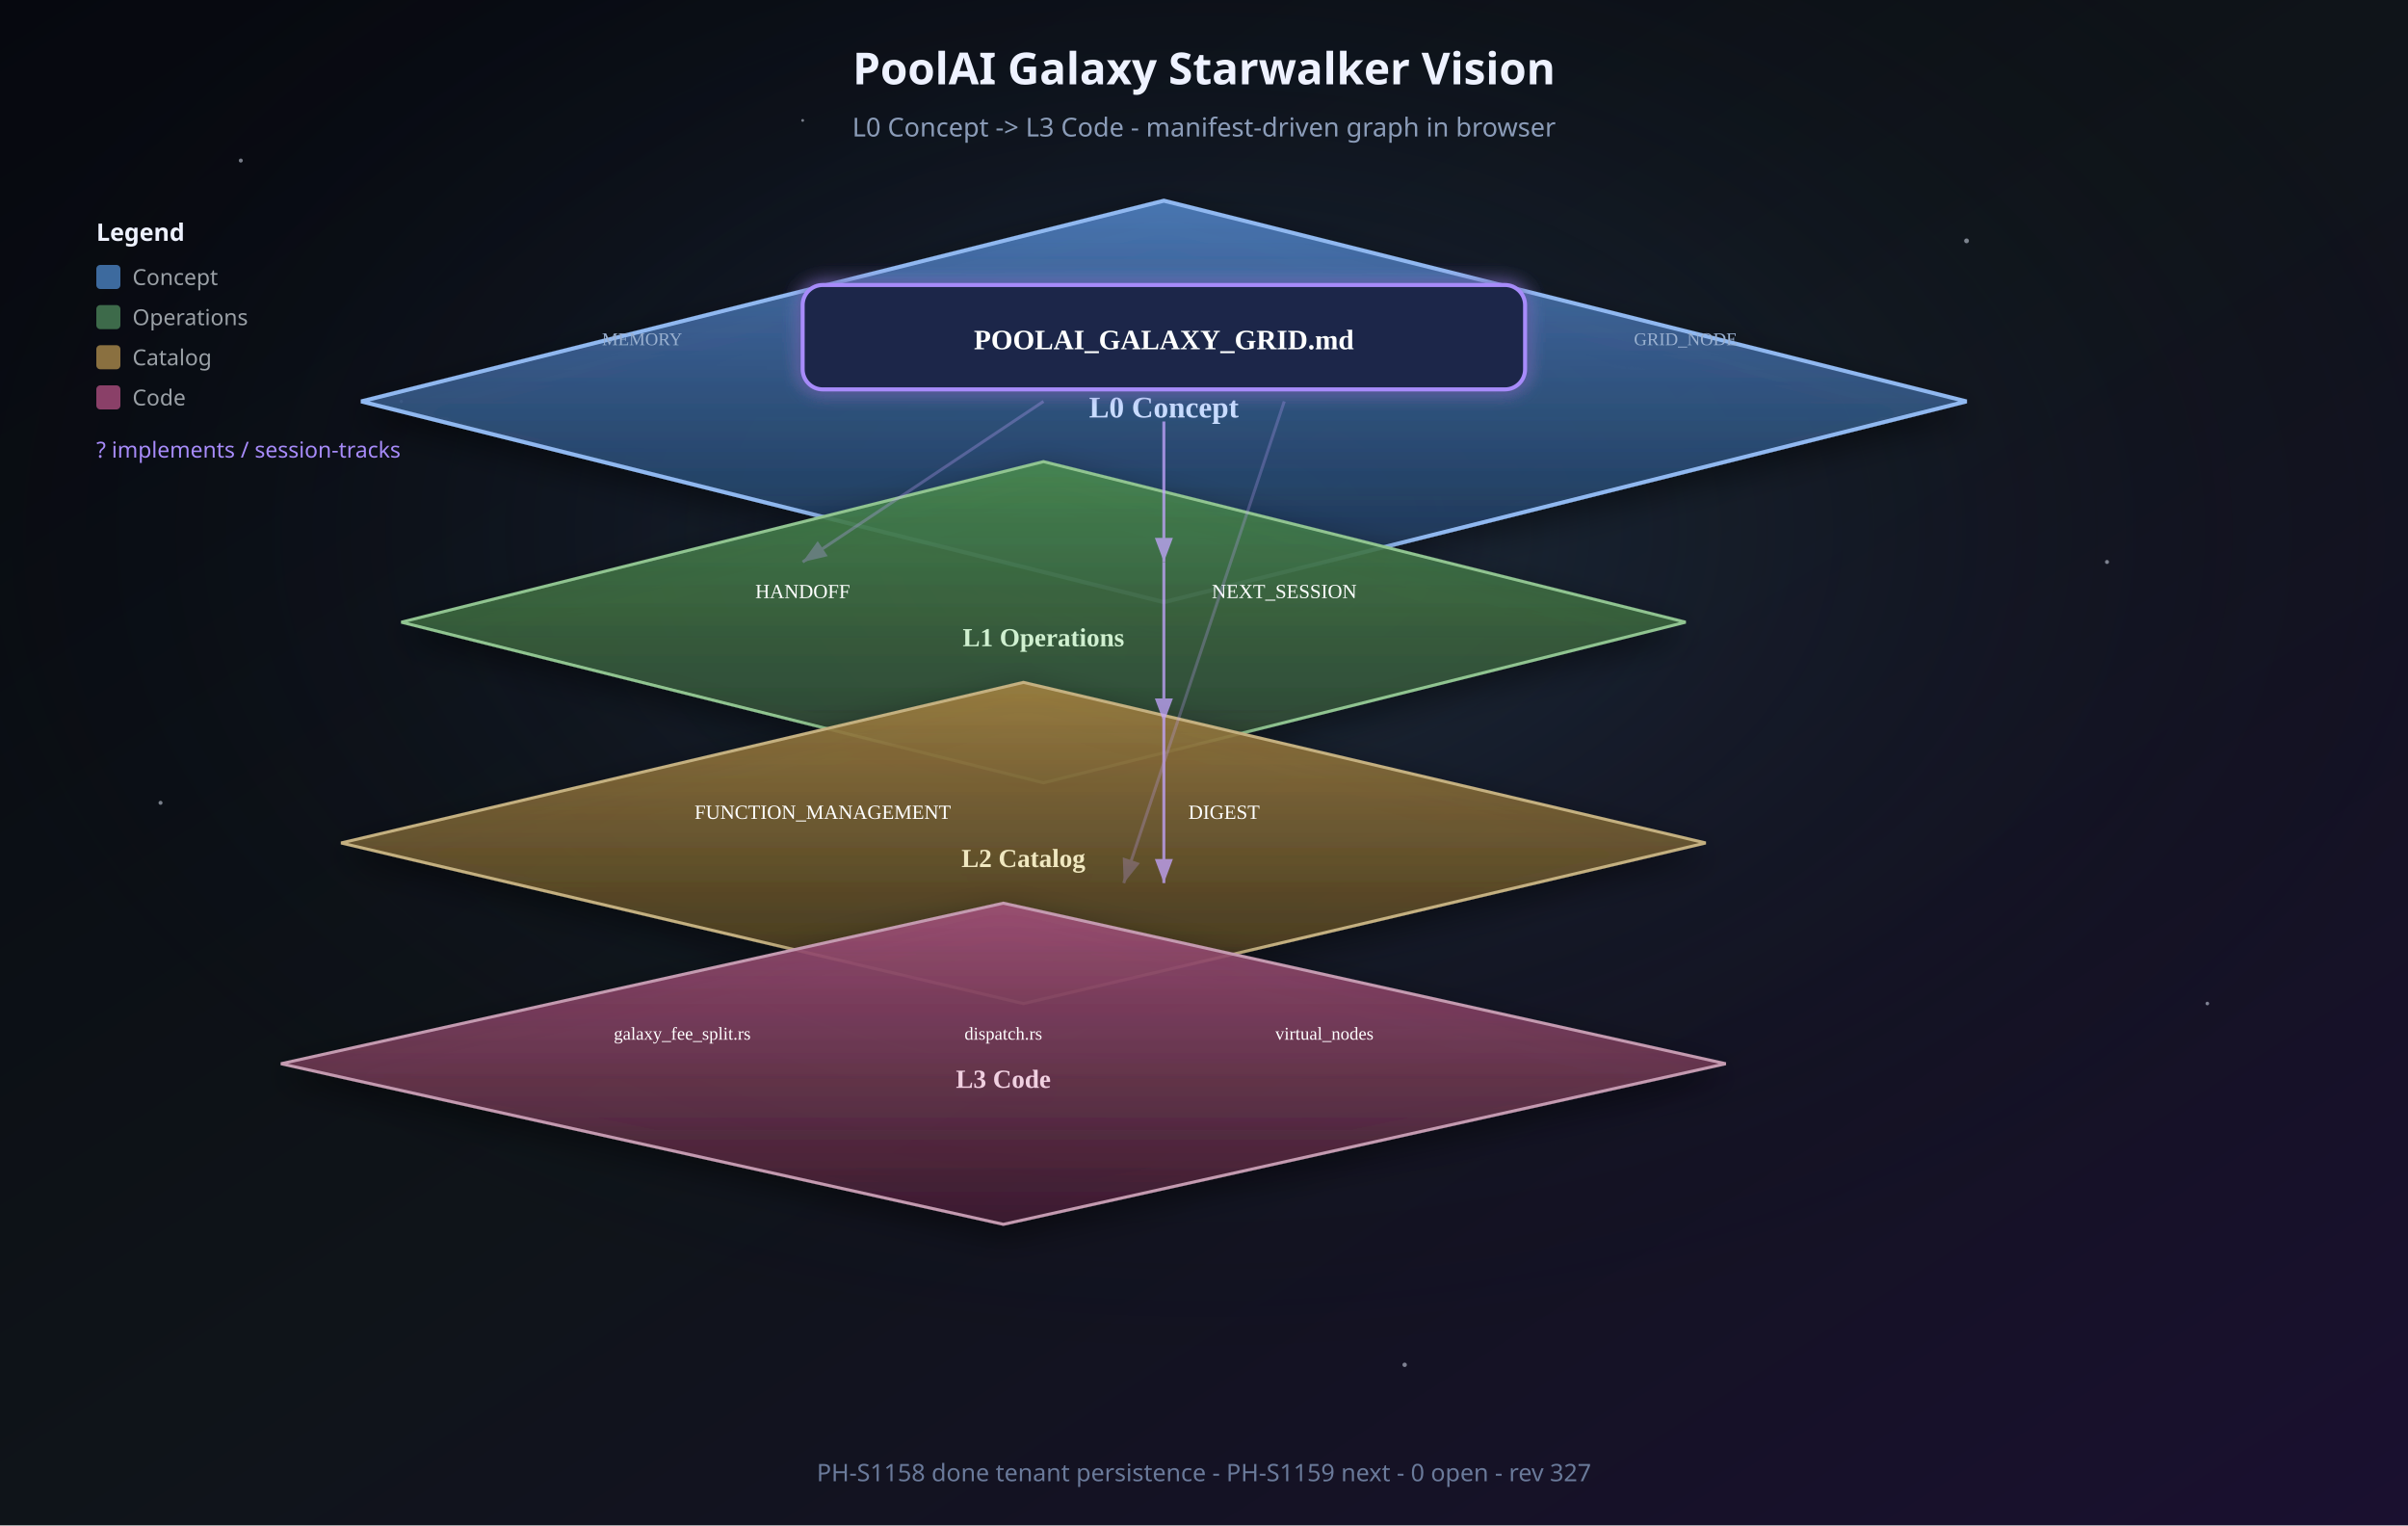
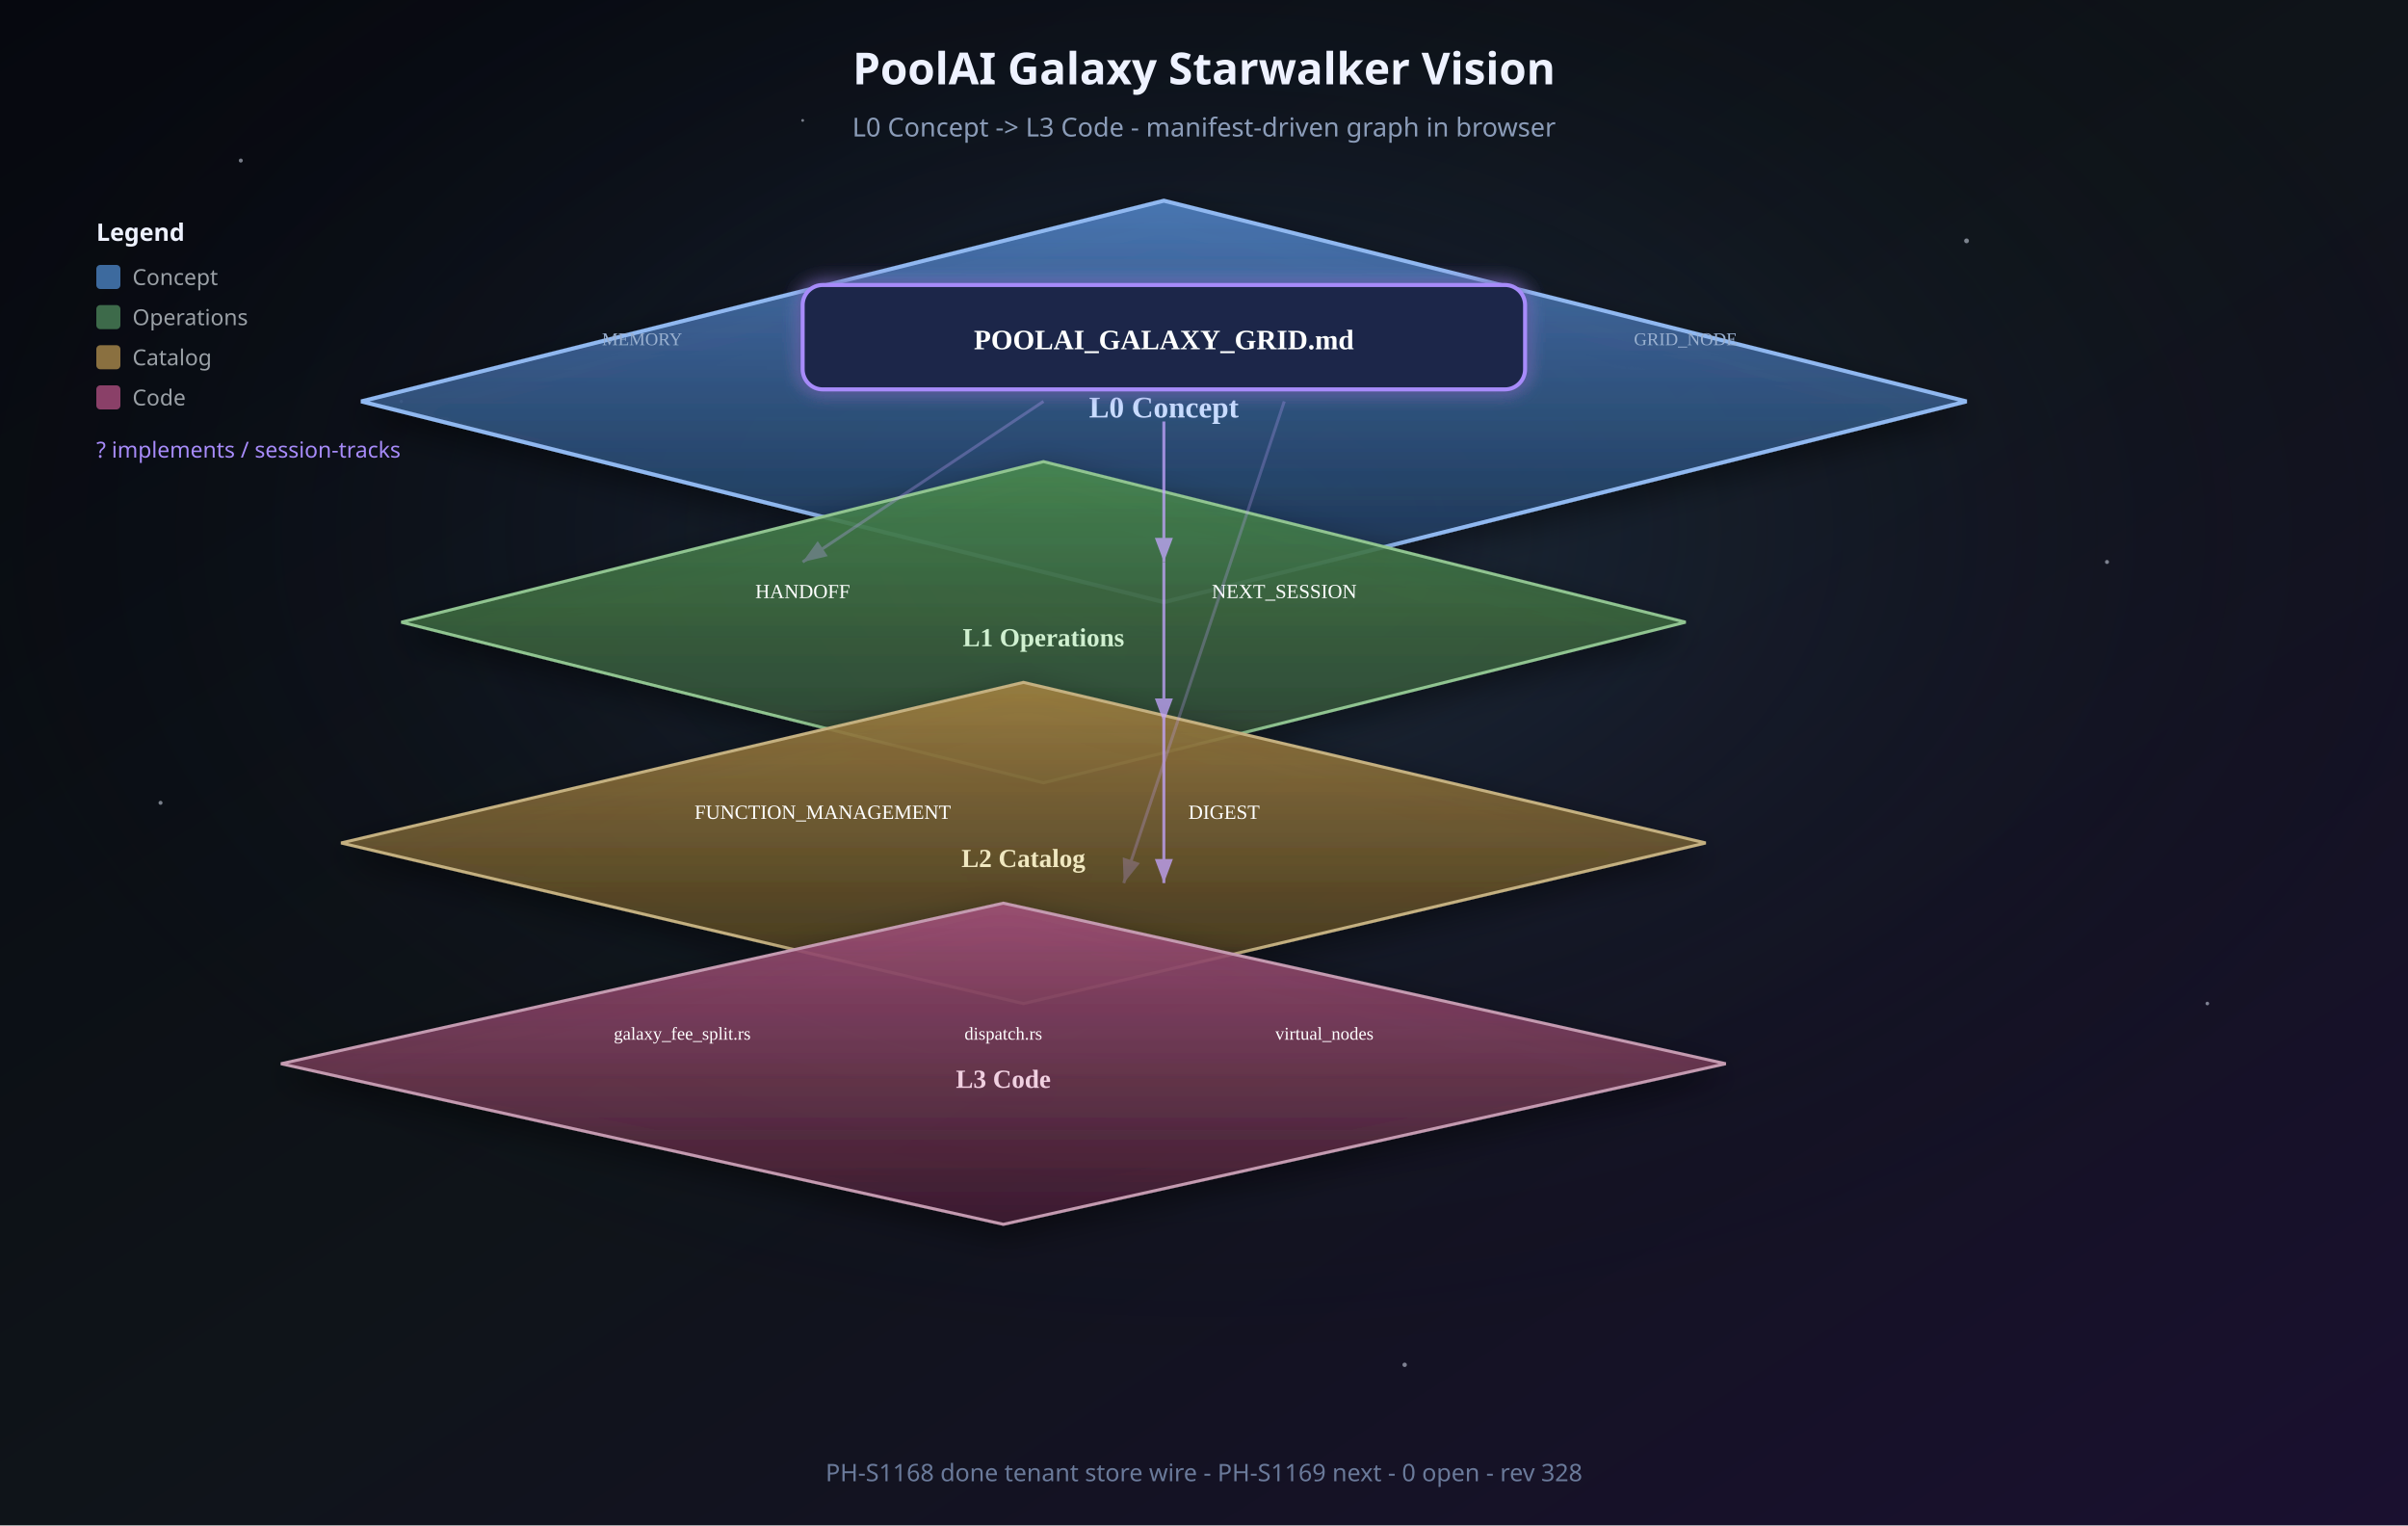
<svg xmlns="http://www.w3.org/2000/svg" viewBox="0 0 1200 760" role="img" aria-labelledby="title desc">
  <defs>
    <linearGradient id="bg" x1="0%" y1="0%" x2="100%" y2="100%">
      <stop offset="0%" stop-color="#06080f" />
      <stop offset="50%" stop-color="#0f1419" />
      <stop offset="100%" stop-color="#1a1030" />
    </linearGradient>
    <radialGradient id="nebula" cx="50%" cy="35%" r="55%">
      <stop offset="0%" stop-color="#3d5a8a" stop-opacity="0.35" />
      <stop offset="100%" stop-color="#06080f" stop-opacity="0" />
    </radialGradient>
    <linearGradient id="planeL0" x1="0%" y1="0%" x2="0%" y2="100%">
      <stop offset="0%" stop-color="#4a7ab8" stop-opacity="0.95" />
      <stop offset="100%" stop-color="#1e3350" stop-opacity="0.85" />
    </linearGradient>
    <linearGradient id="planeL1" x1="0%" y1="0%" x2="0%" y2="100%">
      <stop offset="0%" stop-color="#4a8a50" stop-opacity="0.9" />
      <stop offset="100%" stop-color="#2a4030" stop-opacity="0.85" />
    </linearGradient>
    <linearGradient id="planeL2" x1="0%" y1="0%" x2="0%" y2="100%">
      <stop offset="0%" stop-color="#a08040" stop-opacity="0.9" />
      <stop offset="100%" stop-color="#403520" stop-opacity="0.85" />
    </linearGradient>
    <linearGradient id="planeL3" x1="0%" y1="0%" x2="0%" y2="100%">
      <stop offset="0%" stop-color="#a05078" stop-opacity="0.9" />
      <stop offset="100%" stop-color="#402030" stop-opacity="0.85" />
    </linearGradient>
    <filter id="shadow" x="-30%" y="-30%" width="160%" height="160%">
      <feDropShadow dx="0" dy="6" stdDeviation="8" flood-color="#000" flood-opacity="0.5" />
    </filter>
    <filter id="glow" x="-50%" y="-50%" width="200%" height="200%">
      <feGaussianBlur stdDeviation="4" result="b" />
      <feMerge>
        <feMergeNode in="b" />
        <feMergeNode in="SourceGraphic" />
      </feMerge>
    </filter>
    <marker id="arrow" markerWidth="10" markerHeight="10" refX="8" refY="3" orient="auto">
      <path d="M0,0 L8,3 L0,6 Z" fill="#c4a5ff" />
    </marker>
  </defs>
  <rect width="1200" height="760" fill="url(#bg)" />
  <rect width="1200" height="760" fill="url(#nebula)" />
  <g fill="#e8f0ff" opacity="0.5">
    <circle cx="120" cy="80" r="1" />
    <circle cx="980" cy="120" r="1.2" />
    <circle cx="200" cy="200" r="0.8" />
    <circle cx="1050" cy="280" r="1" />
    <circle cx="80" cy="400" r="1" />
    <circle cx="1100" cy="500" r="0.9" />
    <circle cx="400" cy="60" r="0.7" />
    <circle cx="700" cy="680" r="1.1" />
  </g>
  <text x="600" y="42" text-anchor="middle" fill="#eef2ff" font-family="Segoe UI, system-ui, sans-serif" font-size="22" font-weight="600">PoolAI Galaxy Starwalker Vision</text>
  <text x="600" y="68" text-anchor="middle" fill="#8b9cb8" font-family="Segoe UI, system-ui, sans-serif" font-size="13">L0 Concept -&gt; L3 Code - manifest-driven graph in browser</text>
  <g transform="translate(180, 100)" filter="url(#shadow)">
    <path d="M0 100 L400 0 L800 100 L400 200 Z" fill="url(#planeL0)" stroke="#90b8f0" stroke-width="2" />
    <text x="400" y="108" text-anchor="middle" fill="#c8dcff" font-size="15" font-weight="700">L0 Concept</text>
    <g filter="url(#glow)">
      <rect x="220" y="42" width="360" height="52" rx="10" fill="#1a2848" stroke="#a78bfa" stroke-width="2" />
      <text x="400" y="74" text-anchor="middle" fill="#fff" font-size="14" font-weight="700">POOLAI_GALAXY_GRID.md</text>
    </g>
    <text x="140" y="72" text-anchor="middle" fill="#9ab0d0" font-size="9">MEMORY</text>
    <text x="660" y="72" text-anchor="middle" fill="#9ab0d0" font-size="9">GRID_NODE</text>
  </g>
  <g transform="translate(200, 230)" filter="url(#shadow)">
    <path d="M0 80 L320 0 L640 80 L320 160 Z" fill="url(#planeL1)" stroke="#90c490" stroke-width="1.5" />
    <text x="320" y="92" text-anchor="middle" fill="#d0f0d0" font-size="13" font-weight="600">L1 Operations</text>
    <text x="200" y="68" text-anchor="middle" fill="#fff" font-size="10">HANDOFF</text>
    <text x="440" y="68" text-anchor="middle" fill="#fff" font-size="10">NEXT_SESSION</text>
  </g>
  <g transform="translate(170, 340)" filter="url(#shadow)">
    <path d="M0 80 L340 0 L680 80 L340 160 Z" fill="url(#planeL2)" stroke="#c4b080" stroke-width="1.5" />
    <text x="340" y="92" text-anchor="middle" fill="#f0e8c0" font-size="13" font-weight="600">L2 Catalog</text>
    <text x="240" y="68" text-anchor="middle" fill="#fff" font-size="10">FUNCTION_MANAGEMENT</text>
    <text x="440" y="68" text-anchor="middle" fill="#fff" font-size="10">DIGEST</text>
  </g>
  <g transform="translate(140, 450)" filter="url(#shadow)">
    <path d="M0 80 L360 0 L720 80 L360 160 Z" fill="url(#planeL3)" stroke="#c49ab0" stroke-width="1.5" />
    <text x="360" y="92" text-anchor="middle" fill="#f0d0e0" font-size="13" font-weight="600">L3 Code</text>
    <text x="200" y="68" text-anchor="middle" fill="#fff" font-size="9">galaxy_fee_split.rs</text>
    <text x="360" y="68" text-anchor="middle" fill="#fff" font-size="9">dispatch.rs</text>
    <text x="520" y="68" text-anchor="middle" fill="#fff" font-size="9">virtual_nodes</text>
  </g>
  <g fill="none" stroke="#c4a5ff" stroke-width="1.5" marker-end="url(#arrow)" opacity="0.75">
    <path d="M580 210 L580 280" />
    <path d="M580 280 L580 360" />
    <path d="M580 360 L580 440" />
    <path d="M520 200 L400 280" opacity="0.4" />
    <path d="M640 200 L560 440" opacity="0.35" />
  </g>
  <g transform="translate(48, 120)" font-family="Segoe UI, system-ui, sans-serif" font-size="11">
    <text x="0" y="0" fill="#eef2ff" font-weight="600" font-size="12">Legend</text>
    <rect x="0" y="12" width="12" height="12" rx="2" fill="#3d6a9e" />
    <text x="18" y="22" fill="#9aa0a6">Concept</text>
    <rect x="0" y="32" width="12" height="12" rx="2" fill="#3d6a4a" />
    <text x="18" y="42" fill="#9aa0a6">Operations</text>
    <rect x="0" y="52" width="12" height="12" rx="2" fill="#8a7040" />
    <text x="18" y="62" fill="#9aa0a6">Catalog</text>
    <rect x="0" y="72" width="12" height="12" rx="2" fill="#8a4068" />
    <text x="18" y="82" fill="#9aa0a6">Code</text>
    <text x="0" y="108" fill="#a78bfa">? implements / session-tracks</text>
  </g>
-   <text x="600" y="738" text-anchor="middle" fill="#6a7a9a" font-family="Segoe UI, system-ui, sans-serif" font-size="12">PH-S1158 done tenant persistence - PH-S1159 next - 0 open - rev 327</text>
+   <text x="600" y="738" text-anchor="middle" fill="#6a7a9a" font-family="Segoe UI, system-ui, sans-serif" font-size="12">PH-S1168 done tenant store wire - PH-S1169 next - 0 open - rev 328</text>
</svg>
